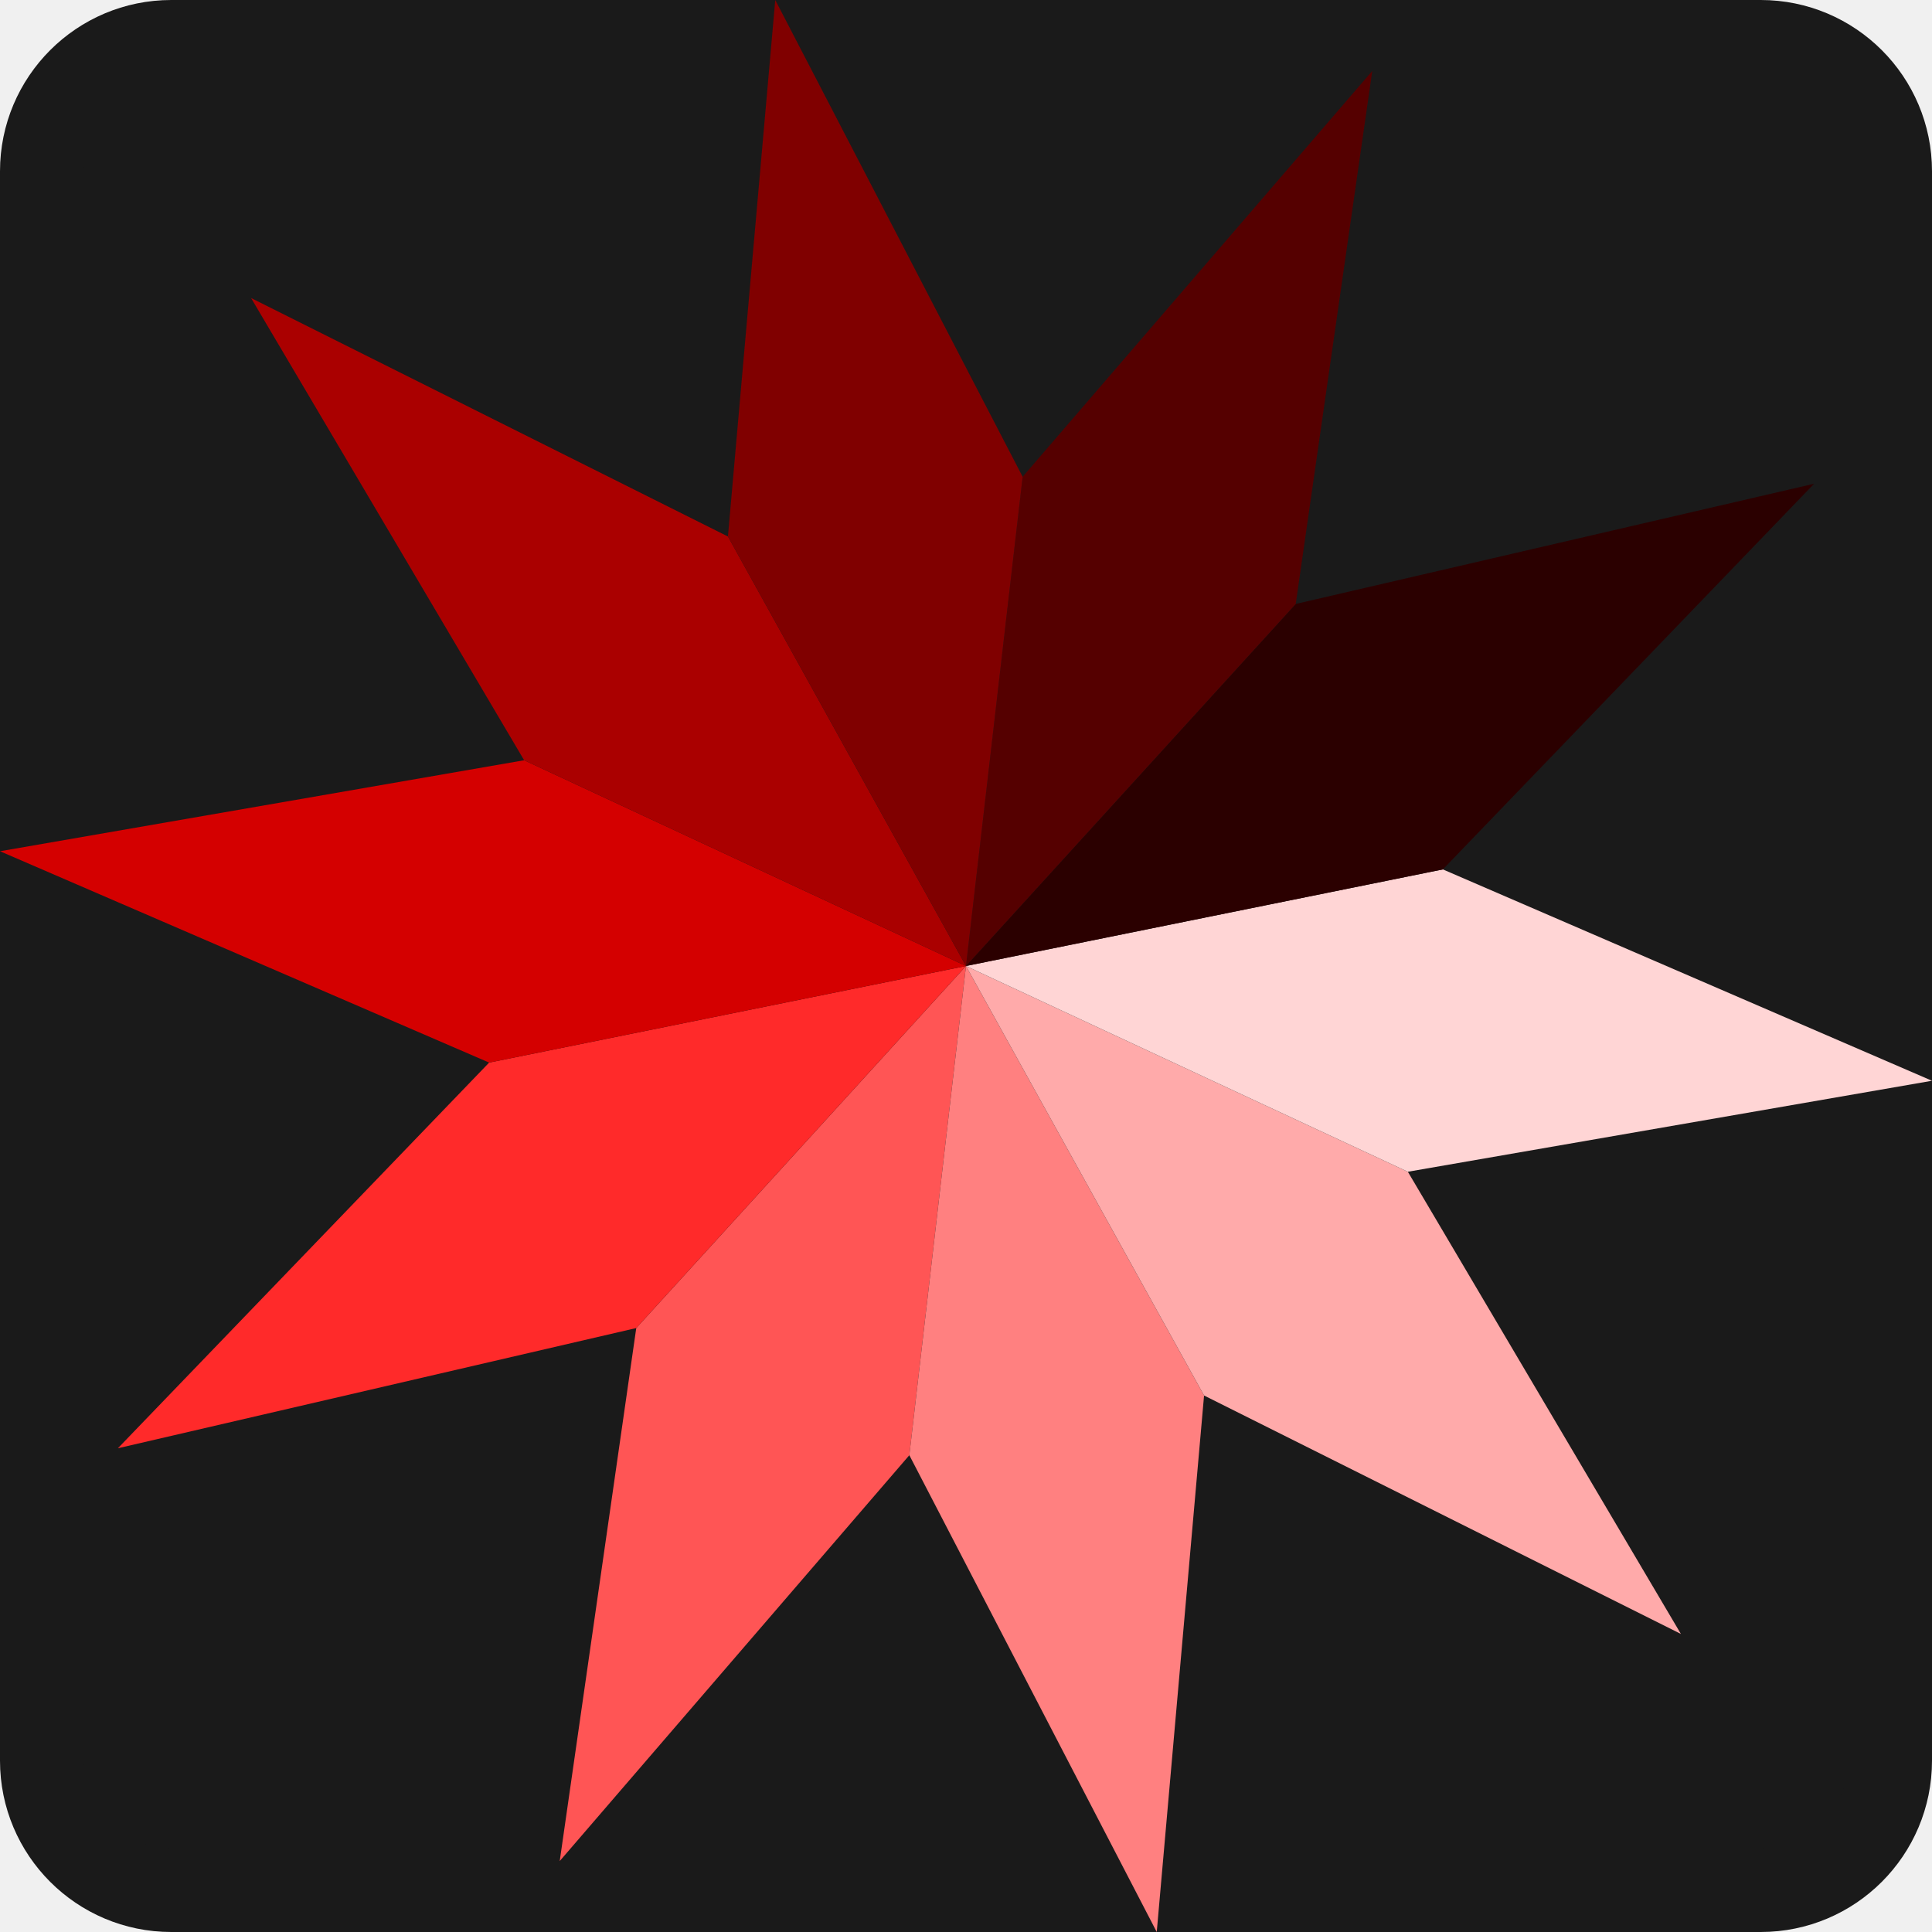
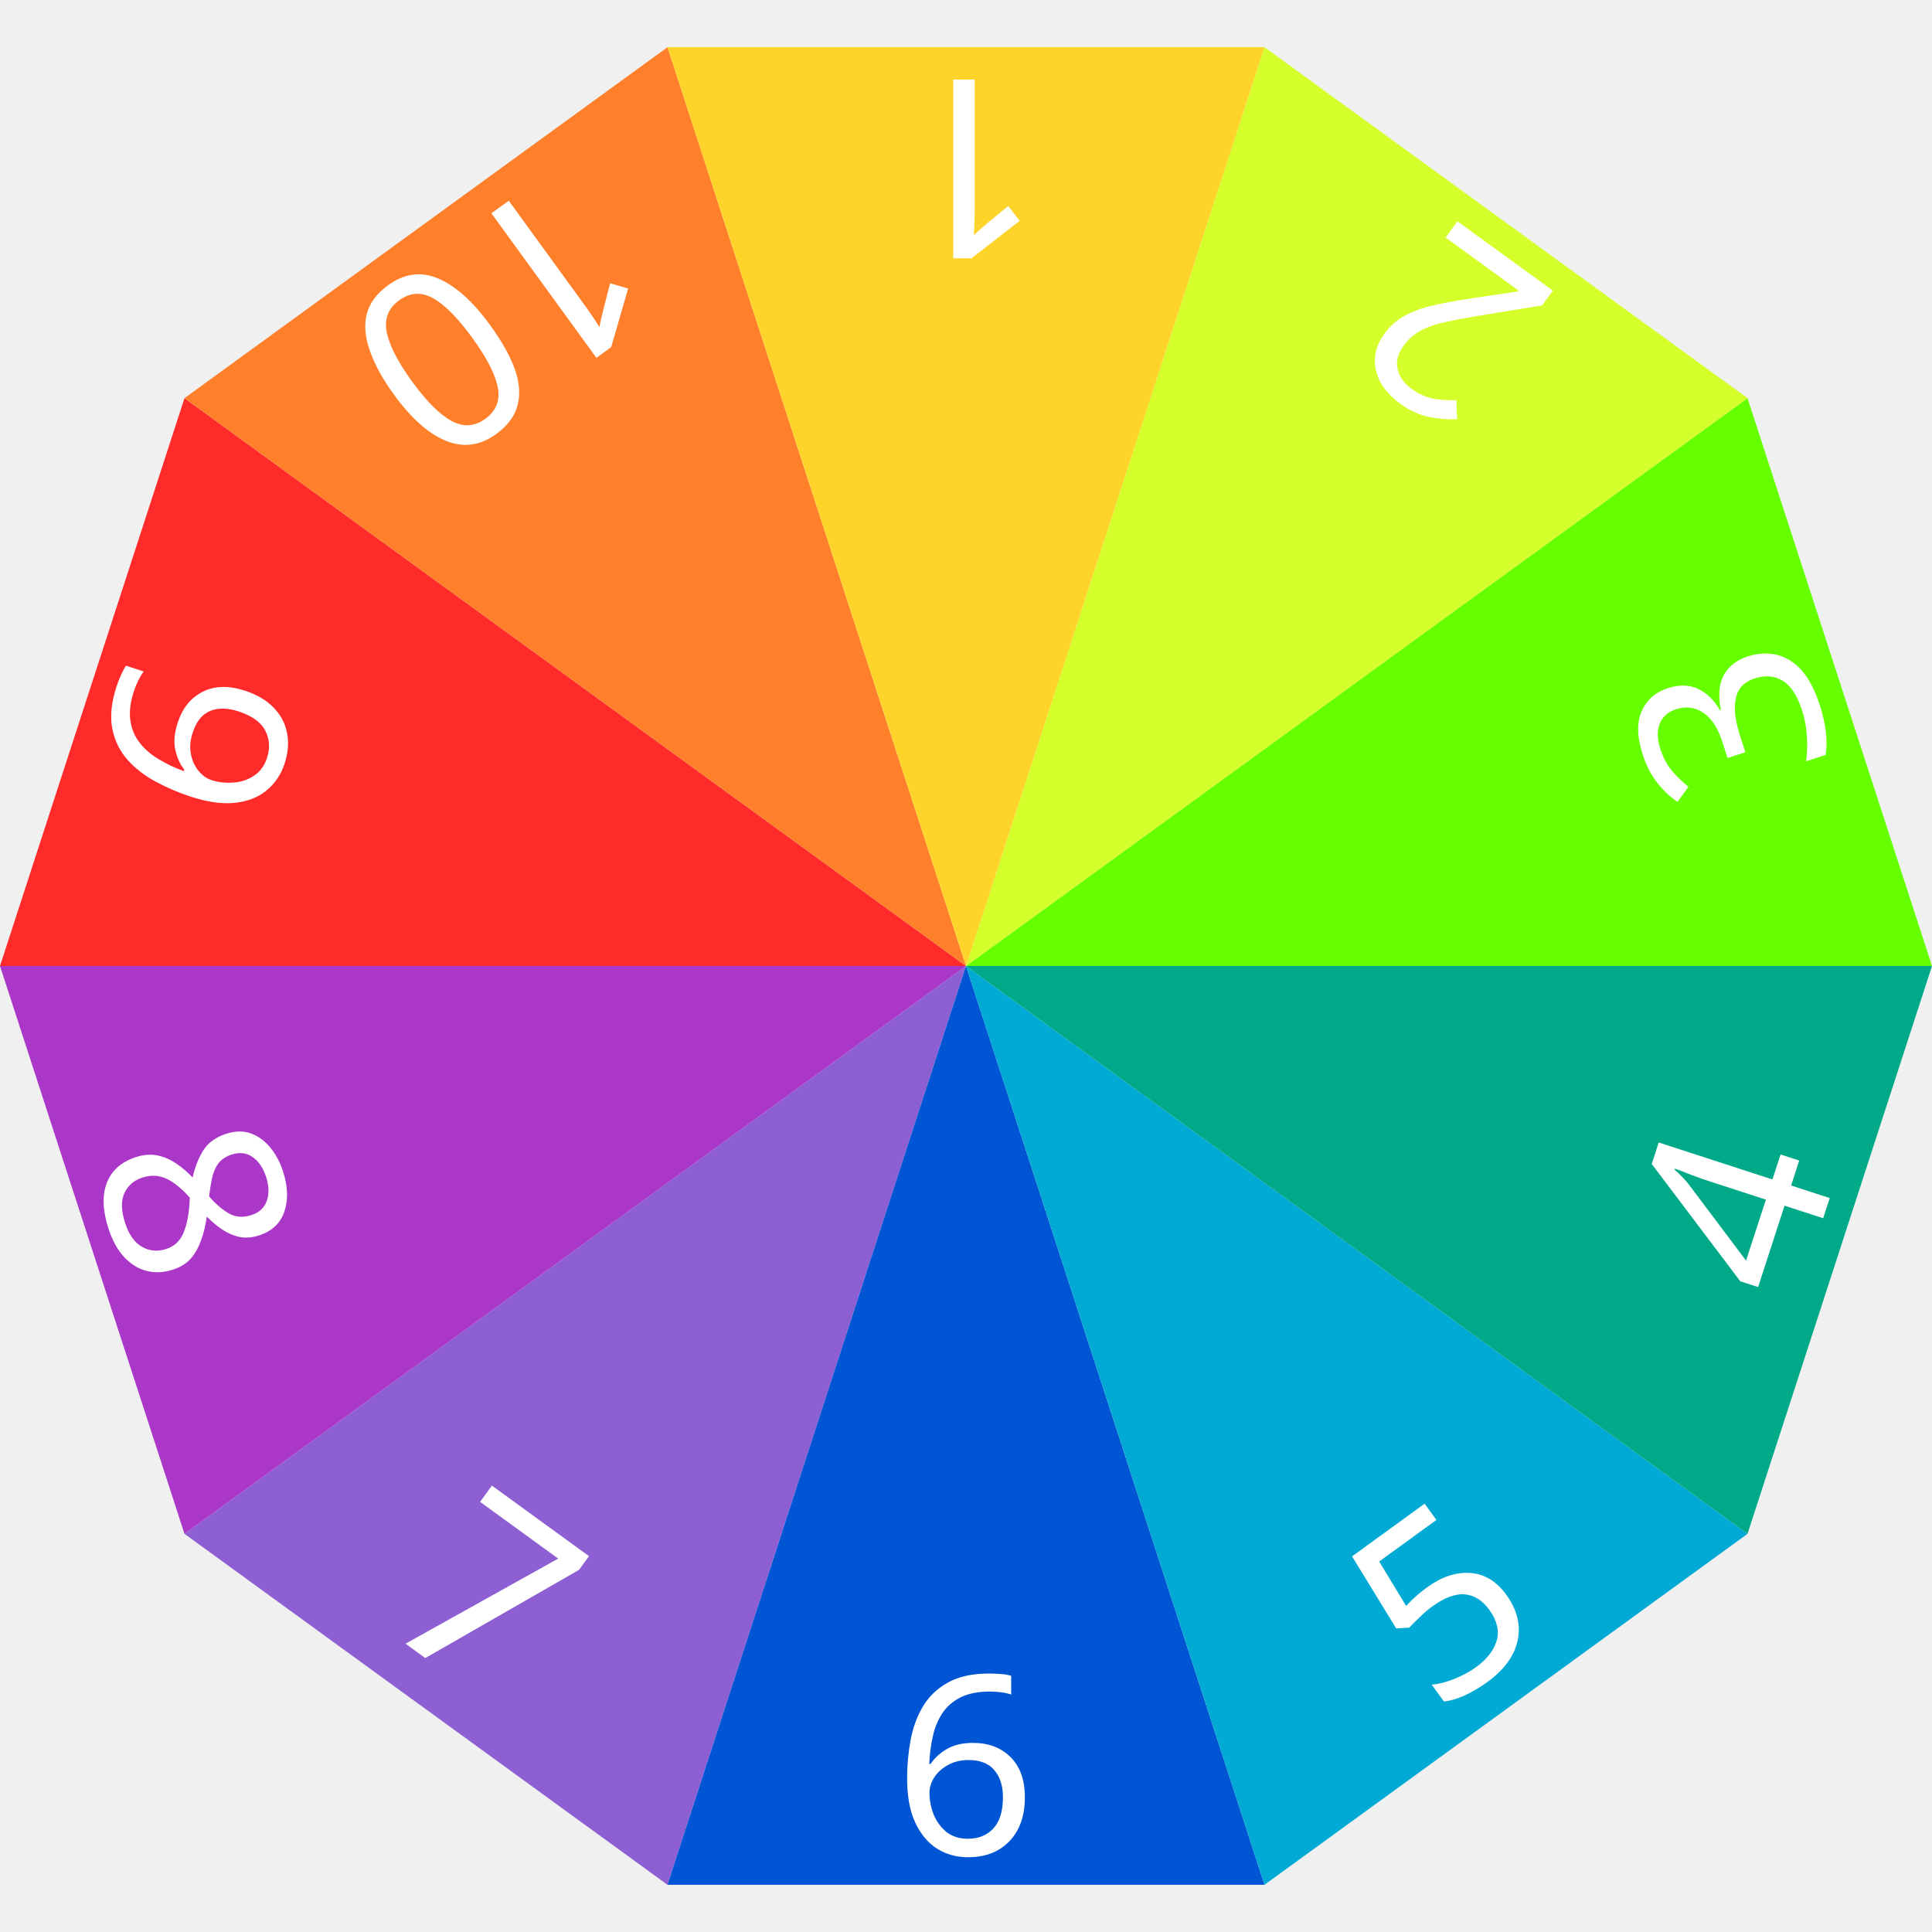
<svg xmlns="http://www.w3.org/2000/svg" width="132.292mm" height="132.292mm" viewBox="0 0 132.292 132.292" version="1.1" id="svg8" enable-background="new">
  <defs id="defs2">
    <filter style="color-interpolation-filters:sRGB" id="filter4798">
      <feBlend mode="darken" in2="BackgroundImage" id="feBlend4800" />
    </filter>
  </defs>
-   <g id="layer2" style="display:inline;filter:url(#filter4798)" transform="translate(2.3841858e-7,-6.000003)">
+   <g id="layer2" style="display:none;filter:url(#filter4798)" transform="translate(2.3841858e-7,-6.000003)">
    <rect style="opacity:1;fill:#1a1a1a;stroke:#1a1a1a;stroke-width:5.74;stroke-linecap:round;stroke-linejoin:round;stroke-miterlimit:4;stroke-dasharray:none" id="rect4485-3" width="126.552" height="126.552" x="2.87" y="8.87" ry="8.859" rx="8.859" />
  </g>
  <g id="layer1" transform="translate(-40.08929,-42.22024)" style="display:none">
    <path style="opacity:1;fill:#ffe680;stroke:none;stroke-width:6.175;stroke-linecap:round;stroke-linejoin:round;stroke-miterlimit:4;stroke-dasharray:none" d="M 43.033,108.366 V 54.694 c 0,-5.28 4.25,-9.53 9.53,-9.53 h 53.672 v 63.202 z" id="rect4485" />
    <path style="display:inline;opacity:1;fill:#2aff80;stroke:none;stroke-width:6.175;stroke-linecap:round;stroke-linejoin:round;stroke-miterlimit:4;stroke-dasharray:none" d="m 43.033,108.366 v 53.672 c 0,5.28 4.25,9.53 9.53,9.53 h 53.672 v -63.202 z" id="rect4485-6" />
    <path style="display:inline;opacity:1;fill:#ff8080;stroke:none;stroke-width:6.175;stroke-linecap:round;stroke-linejoin:round;stroke-miterlimit:4;stroke-dasharray:none" d="M 169.437,108.366 V 54.694 c 0,-5.28 -4.25,-9.53 -9.53,-9.53 h -53.672 v 63.202 z" id="rect4485-7" />
    <path style="display:inline;opacity:1;fill:#55ffdd;stroke:none;stroke-width:6.175;stroke-linecap:round;stroke-linejoin:round;stroke-miterlimit:4;stroke-dasharray:none" d="m 169.437,108.366 v 53.672 c 0,5.28 -4.25,9.53 -9.53,9.53 h -53.672 v -63.202 z" id="rect4485-6-5" />
  </g>
-   <g id="layer4">
-     <path style="opacity:1;fill:#ff5555;stroke:none;stroke-width:8.763;stroke-linecap:round;stroke-linejoin:round;stroke-miterlimit:4;stroke-dasharray:none;stroke-opacity:1" d="M 250 250 L 164.664 343.699 L 144.857 481.643 L 235.338 376.607 L 250 250 z " id="path4884" transform="scale(0.2645833)" />
-     <path style="opacity:1;fill:#ff8080;stroke:none;stroke-width:8.763;stroke-linecap:round;stroke-linejoin:round;stroke-miterlimit:4;stroke-dasharray:none;stroke-opacity:1" d="M 311.611 361.156 L 250 250 L 235.338 376.607 L 299.365 500 L 311.611 361.156 z " id="path4887" transform="scale(0.2645833)" />
-     <path style="opacity:1;fill:#ffaaaa;stroke:none;stroke-width:8.763;stroke-linecap:round;stroke-linejoin:round;stroke-miterlimit:4;stroke-dasharray:none;stroke-opacity:1" d="M 364.352 303.248 L 250 250 L 311.611 361.156 L 435.018 422.865 L 364.352 303.248 z " id="path4890" transform="scale(0.2645833)" />
-     <path style="opacity:1;fill:#ffd5d5;stroke:none;stroke-width:8.763;stroke-linecap:round;stroke-linejoin:round;stroke-miterlimit:4;stroke-dasharray:none;stroke-opacity:1" d="M 373.412 225 L 250 250 L 364.352 303.248 L 500 279.701 L 373.412 225 z " id="path4893" transform="scale(0.2645833)" />
-     <path style="opacity:1;fill:#2b0000;stroke:none;stroke-width:8.763;stroke-linecap:round;stroke-linejoin:round;stroke-miterlimit:4;stroke-dasharray:none;stroke-opacity:1" d="M 469.49 125.193 L 335.336 156.301 L 250 250 L 373.412 225 L 469.49 125.193 z " id="path4869" transform="scale(0.2645833)" />
-     <path style="opacity:1;fill:#550000;stroke:none;stroke-width:8.763;stroke-linecap:round;stroke-linejoin:round;stroke-miterlimit:4;stroke-dasharray:none;stroke-opacity:1" d="M 264.662 123.393 L 250 250 L 335.336 156.301 L 355.143 18.357 L 264.662 123.393 z " id="path4872" transform="scale(0.2645833)" />
-     <path style="opacity:1;fill:#ff2a2a;stroke:none;stroke-width:8.763;stroke-linecap:round;stroke-linejoin:round;stroke-miterlimit:4;stroke-dasharray:none;stroke-opacity:1" d="M 250 250 L 126.588 275 L 30.51 374.807 L 164.664 343.699 L 250 250 z " id="path4881" transform="scale(0.2645833)" />
-     <path style="opacity:1;fill:#d40000;stroke:none;stroke-width:8.763;stroke-linecap:round;stroke-linejoin:round;stroke-miterlimit:4;stroke-dasharray:none;stroke-opacity:1" d="M 135.648 196.752 L 0 220.299 L 126.588 275 L 250 250 L 135.648 196.752 z " id="path4878" transform="scale(0.2645833)" />
-     <path style="opacity:1;fill:#aa0000;stroke:none;stroke-width:8.763;stroke-linecap:round;stroke-linejoin:round;stroke-miterlimit:4;stroke-dasharray:none;stroke-opacity:1" d="M 64.982 77.135 L 135.648 196.752 L 250 250 L 188.389 138.844 L 64.982 77.135 z " id="path4875" transform="scale(0.2645833)" />
-     <path style="opacity:1;fill:#800000;stroke:none;stroke-width:8.763;stroke-linecap:round;stroke-linejoin:round;stroke-miterlimit:4;stroke-dasharray:none;stroke-opacity:1" d="M 200.635 0 L 188.389 138.844 L 250 250 L 264.662 123.393 L 200.635 0 z " id="path4829" transform="scale(0.2645833)" />
+   <g id="layer4" style="display:inline">
+     <g id="g4597" transform="matrix(1,0,0,0.951128,8.7055444e-7,3.232684)">
+       <path transform="scale(0.2645833)" id="path4568" d="M 250,250 47.746,404.508 172.746,500 Z" style="opacity:1;fill:#8d5fd3;stroke:none;stroke-width:6.391;stroke-linecap:round;stroke-linejoin:round;stroke-miterlimit:4;stroke-dasharray:none;stroke-opacity:1" />
+       <path transform="scale(0.2645833)" id="path4571" d="M 250,250 172.746,500 H 327.254 Z" style="opacity:1;fill:#0055d4;stroke:none;stroke-width:6.391;stroke-linecap:round;stroke-linejoin:round;stroke-miterlimit:4;stroke-dasharray:none;stroke-opacity:1" />
+       <path transform="scale(0.2645833)" id="path4577" d="m 250,250 77.254,250 125,-95.492 z" style="opacity:1;fill:#00aad4;stroke:none;stroke-width:6.391;stroke-linecap:round;stroke-linejoin:round;stroke-miterlimit:4;stroke-dasharray:none;stroke-opacity:1" />
+       <path transform="scale(0.2645833)" id="path4580" d="M 500,250 H 250 l 202.254,154.508 z" style="opacity:1;fill:#00aa88;stroke:none;stroke-width:6.391;stroke-linecap:round;stroke-linejoin:round;stroke-miterlimit:4;stroke-dasharray:none;stroke-opacity:1" />
+       <path transform="scale(0.2645833)" id="path4559" d="M 452.254,95.492 250,250 h 250 z" style="opacity:1;fill:#66ff00;stroke:none;stroke-width:6.391;stroke-linecap:round;stroke-linejoin:round;stroke-miterlimit:4;stroke-dasharray:none;stroke-opacity:1" />
+       <path transform="scale(0.2645833)" id="path4562" d="M 327.254,0 250,250 452.254,95.492 Z" style="opacity:1;fill:#d4ff2a;stroke:none;stroke-width:6.391;stroke-linecap:round;stroke-linejoin:round;stroke-miterlimit:4;stroke-dasharray:none;stroke-opacity:1" />
+       <path transform="scale(0.2645833)" id="path4583" d="M 250,250 H 0 l 47.746,154.508 z" style="opacity:1;fill:#ab37c8;stroke:none;stroke-width:6.391;stroke-linecap:round;stroke-linejoin:round;stroke-miterlimit:4;stroke-dasharray:none;stroke-opacity:1" />
+       <path transform="scale(0.2645833)" id="path4574" d="M 47.746,95.492 0,250 h 250 z" style="opacity:1;fill:#ff2a2a;stroke:none;stroke-width:6.391;stroke-linecap:round;stroke-linejoin:round;stroke-miterlimit:4;stroke-dasharray:none;stroke-opacity:1" />
+       <path transform="scale(0.2645833)" id="path4565" d="M 172.746,0 47.746,95.492 250,250 Z" style="opacity:1;fill:#ff7f2a;stroke:none;stroke-width:6.391;stroke-linecap:round;stroke-linejoin:round;stroke-miterlimit:4;stroke-dasharray:none;stroke-opacity:1" />
+       <path transform="scale(0.2645833)" id="path4519" d="M 172.746,0 250,250 327.254,0 Z" style="opacity:1;fill:#ffd42a;stroke:none;stroke-width:6.391;stroke-linecap:round;stroke-linejoin:round;stroke-miterlimit:4;stroke-dasharray:none;stroke-opacity:1" />
+     </g>
+     <text xml:space="preserve" style="font-style:normal;font-variant:normal;font-weight:normal;font-stretch:normal;font-size:17.143px;line-height:1.25;font-family:'Gargi-1.2b';-inkscape-font-specification:'Gargi-1.2b';letter-spacing:0px;word-spacing:0px;fill:#ffffff;fill-opacity:1;stroke:none;stroke-width:0.429" x="61.174" y="127" id="text4607">
+       <tspan id="tspan4605" x="61.174" y="127" style="font-style:normal;font-variant:normal;font-weight:normal;font-stretch:normal;font-family:'Gargi-1.2b';-inkscape-font-specification:'Gargi-1.2b';fill:#ffffff;stroke-width:0.429">6</tspan>
+     </text>
+     <text xml:space="preserve" style="font-style:normal;font-variant:normal;font-weight:normal;font-stretch:normal;font-size:17.143px;line-height:1.25;font-family:'Gargi-1.2b';-inkscape-font-specification:'Gargi-1.2b';letter-spacing:0px;word-spacing:0px;display:inline;fill:#ffffff;fill-opacity:1;stroke:none;stroke-width:0.429" x="10.431" y="152.873" id="text4607-9" transform="rotate(-36)">
+       <tspan id="tspan4605-1" x="10.431" y="152.873" style="font-style:normal;font-variant:normal;font-weight:normal;font-stretch:normal;font-family:'Gargi-1.2b';-inkscape-font-specification:'Gargi-1.2b';fill:#ffffff;stroke-width:0.429">5</tspan>
+     </text>
+     <text xml:space="preserve" style="font-style:normal;font-variant:normal;font-weight:normal;font-stretch:normal;font-size:17.143px;line-height:1.25;font-family:'Gargi-1.2b';-inkscape-font-specification:'Gargi-1.2b';letter-spacing:0px;word-spacing:0px;display:inline;fill:#ffffff;fill-opacity:1;stroke:none;stroke-width:0.429" x="86.293" y="74.735" id="text4607-9-2" transform="rotate(36)">
+       <tspan id="tspan4605-1-8" x="86.293" y="74.735" style="font-style:normal;font-variant:normal;font-weight:normal;font-stretch:normal;font-family:'Gargi-1.2b';-inkscape-font-specification:'Gargi-1.2b';fill:#ffffff;stroke-width:0.429">7</tspan>
+     </text>
+     <text xml:space="preserve" style="font-style:normal;font-variant:normal;font-weight:normal;font-stretch:normal;font-size:17.143px;line-height:1.25;font-family:'Gargi-1.2b';-inkscape-font-specification:'Gargi-1.2b';letter-spacing:0px;word-spacing:0px;display:inline;fill:#ffffff;fill-opacity:1;stroke:none;stroke-width:0.429" x="-98.547" y="46.401" id="text4607-9-9" transform="rotate(-144)">
+       <tspan id="tspan4605-1-6" x="-98.547" y="46.401" style="font-style:normal;font-variant:normal;font-weight:normal;font-stretch:normal;font-family:'Gargi-1.2b';-inkscape-font-specification:'Gargi-1.2b';fill:#ffffff;stroke-width:0.429">2</tspan>
+     </text>
+     <text xml:space="preserve" style="font-style:normal;font-variant:normal;font-weight:normal;font-stretch:normal;font-size:17.143px;line-height:1.25;font-family:'Gargi-1.2b';-inkscape-font-specification:'Gargi-1.2b';letter-spacing:0px;word-spacing:0px;display:inline;fill:#ffffff;fill-opacity:1;stroke:none;stroke-width:0.429" x="-24.716" y="-31.592" id="text4607-9-2-0" transform="rotate(144)">
+       <tspan id="tspan4605-1-8-6" x="-24.716" y="-31.592" style="font-style:normal;font-variant:normal;font-weight:normal;font-stretch:normal;font-family:'Gargi-1.2b';-inkscape-font-specification:'Gargi-1.2b';fill:#ffffff;stroke-width:0.429">10</tspan>
+     </text>
+     <text xml:space="preserve" style="font-style:normal;font-variant:normal;font-weight:normal;font-stretch:normal;font-size:17.143px;line-height:1.25;font-family:'Gargi-1.2b';-inkscape-font-specification:'Gargi-1.2b';letter-spacing:0px;word-spacing:0px;display:inline;fill:#ffffff;fill-opacity:1;stroke:none;stroke-width:0.429" x="-71.353" y="-5.448" id="text4607-4" transform="scale(-1)">
+       <tspan id="tspan4605-0" x="-71.353" y="-5.448" style="font-style:normal;font-variant:normal;font-weight:normal;font-stretch:normal;font-family:'Gargi-1.2b';-inkscape-font-specification:'Gargi-1.2b';fill:#ffffff;stroke-width:0.429">1</tspan>
+     </text>
+     <text xml:space="preserve" style="font-style:normal;font-variant:normal;font-weight:normal;font-stretch:normal;font-size:17.143px;line-height:1.25;font-family:'Gargi-1.2b';-inkscape-font-specification:'Gargi-1.2b';letter-spacing:0px;word-spacing:0px;display:inline;fill:#ffffff;fill-opacity:1;stroke:none;stroke-width:0.429" x="38.938" y="-22.285" id="text4607-9-2-0-9" transform="rotate(108)">
+       <tspan id="tspan4605-1-8-6-4" x="38.938" y="-22.285" style="font-style:normal;font-variant:normal;font-weight:normal;font-stretch:normal;font-family:'Gargi-1.2b';-inkscape-font-specification:'Gargi-1.2b';fill:#ffffff;stroke-width:0.429">9</tspan>
+     </text>
+     <text xml:space="preserve" style="font-style:normal;font-variant:normal;font-weight:normal;font-stretch:normal;font-size:17.143px;line-height:1.25;font-family:'Gargi-1.2b';-inkscape-font-specification:'Gargi-1.2b';letter-spacing:0px;word-spacing:0px;display:inline;fill:#ffffff;fill-opacity:1;stroke:none;stroke-width:0.429" x="-88.558" y="103.417" id="text4607-9-2-0-9-5" transform="rotate(-108)">
+       <tspan id="tspan4605-1-8-6-4-4" x="-88.558" y="103.417" style="font-style:normal;font-variant:normal;font-weight:normal;font-stretch:normal;font-family:'Gargi-1.2b';-inkscape-font-specification:'Gargi-1.2b';fill:#ffffff;stroke-width:0.429">3</tspan>
+     </text>
+     <text xml:space="preserve" style="font-style:normal;font-variant:normal;font-weight:normal;font-stretch:normal;font-size:17.143px;line-height:1.25;font-family:'Gargi-1.2b';-inkscape-font-specification:'Gargi-1.2b';letter-spacing:0px;word-spacing:0px;display:inline;fill:#ffffff;fill-opacity:1;stroke:none;stroke-width:0.429" x="77.387" y="18.763" id="text4607-9-2-0-9-6" transform="rotate(72)">
+       <tspan id="tspan4605-1-8-6-4-6" x="77.387" y="18.763" style="font-style:normal;font-variant:normal;font-weight:normal;font-stretch:normal;font-family:'Gargi-1.2b';-inkscape-font-specification:'Gargi-1.2b';fill:#ffffff;stroke-width:0.429">8</tspan>
+     </text>
+     <text xml:space="preserve" style="font-style:normal;font-variant:normal;font-weight:normal;font-stretch:normal;font-size:17.143px;line-height:1.25;font-family:'Gargi-1.2b';-inkscape-font-specification:'Gargi-1.2b';letter-spacing:0px;word-spacing:0px;display:inline;fill:#ffffff;fill-opacity:1;stroke:none;stroke-width:0.429" x="-46.975" y="144.51" id="text4607-9-2-0-9-5-3" transform="rotate(-72)">
+       <tspan id="tspan4605-1-8-6-4-4-9" x="-46.975" y="144.51" style="font-style:normal;font-variant:normal;font-weight:normal;font-stretch:normal;font-family:'Gargi-1.2b';-inkscape-font-specification:'Gargi-1.2b';fill:#ffffff;stroke-width:0.429">4</tspan>
+     </text>
  </g>
  <g id="layer3" style="display:none">
    <g id="g4788" transform="matrix(2.199948,0,0,2.199948,361.3381,54.36744)" style="stroke:none">
      <path transform="scale(0.2645833)" id="path4780" d="m -507.143,20 -54.328,94.1 h 108.656 z" style="opacity:1;fill:#000080;stroke:none;stroke-width:3.78;stroke-linecap:round;stroke-linejoin:round;stroke-miterlimit:4;stroke-dasharray:none;stroke-opacity:1" />
      <path transform="scale(0.2645833)" id="path4759" d="m -507.143,20 54.328,94.1 L -398.486,20 Z" style="opacity:1;fill:#008000;stroke:none;stroke-width:3.78;stroke-linecap:round;stroke-linejoin:round;stroke-miterlimit:4;stroke-dasharray:none;stroke-opacity:1" />
      <path transform="scale(0.2645833)" id="path4738" d="M -452.814,-74.1 -507.143,20 h 108.656 z" style="opacity:1;fill:#ffff00;stroke:none;stroke-width:3.78;stroke-linecap:round;stroke-linejoin:round;stroke-miterlimit:4;stroke-dasharray:none;stroke-opacity:1" />
      <path transform="scale(0.2645833)" id="path4750" d="m -507.143,20 h -108.656 l 54.328,94.1 z" style="opacity:1;fill:#800080;stroke:none;stroke-width:3.78;stroke-linecap:round;stroke-linejoin:round;stroke-miterlimit:4;stroke-dasharray:none;stroke-opacity:1" />
      <path transform="scale(0.2645833)" id="path4771" d="M -561.471,-74.1 -615.799,20 h 108.656 z" style="opacity:1;fill:#ff0000;stroke:none;stroke-width:3.78;stroke-linecap:round;stroke-linejoin:round;stroke-miterlimit:4;stroke-dasharray:none;stroke-opacity:1" />
      <path transform="scale(0.2645833)" id="path4711" d="M -561.471,-74.1 -507.143,20 l 54.328,-94.1 z" style="opacity:1;fill:#ff6600;stroke:none;stroke-width:3.78;stroke-linecap:round;stroke-linejoin:round;stroke-miterlimit:4;stroke-dasharray:none;stroke-opacity:1" />
    </g>
  </g>
</svg>
